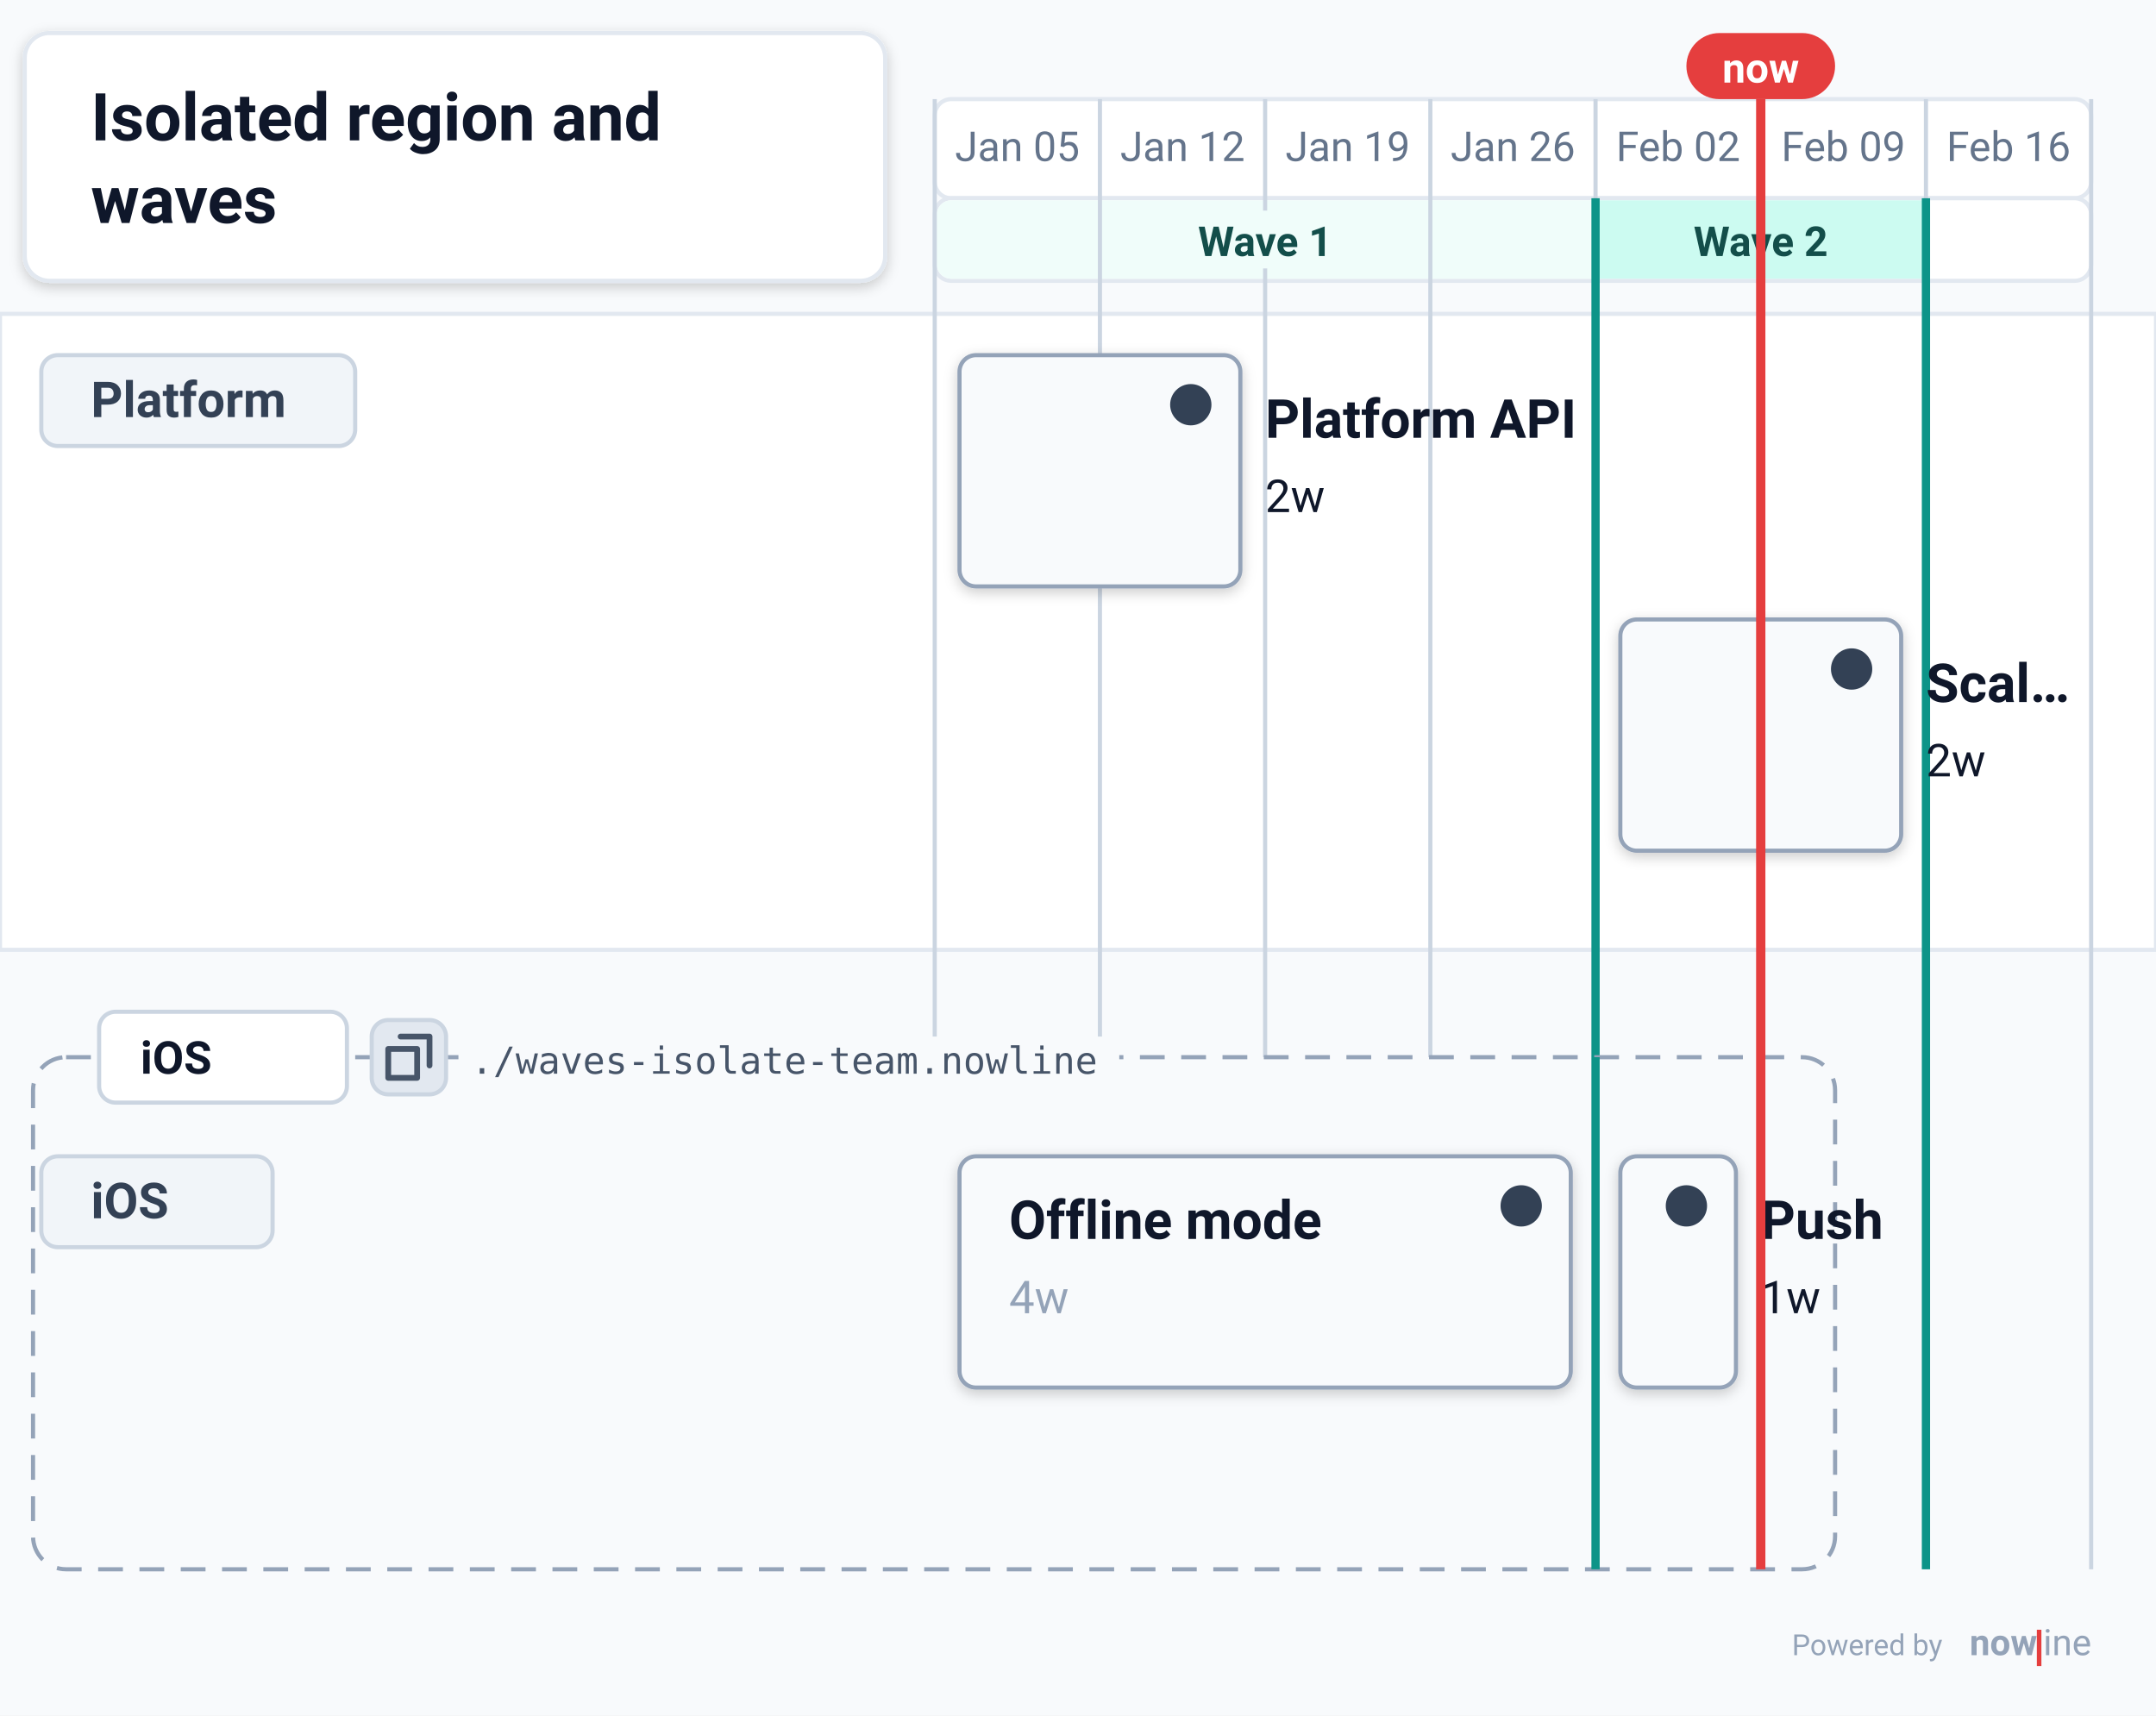
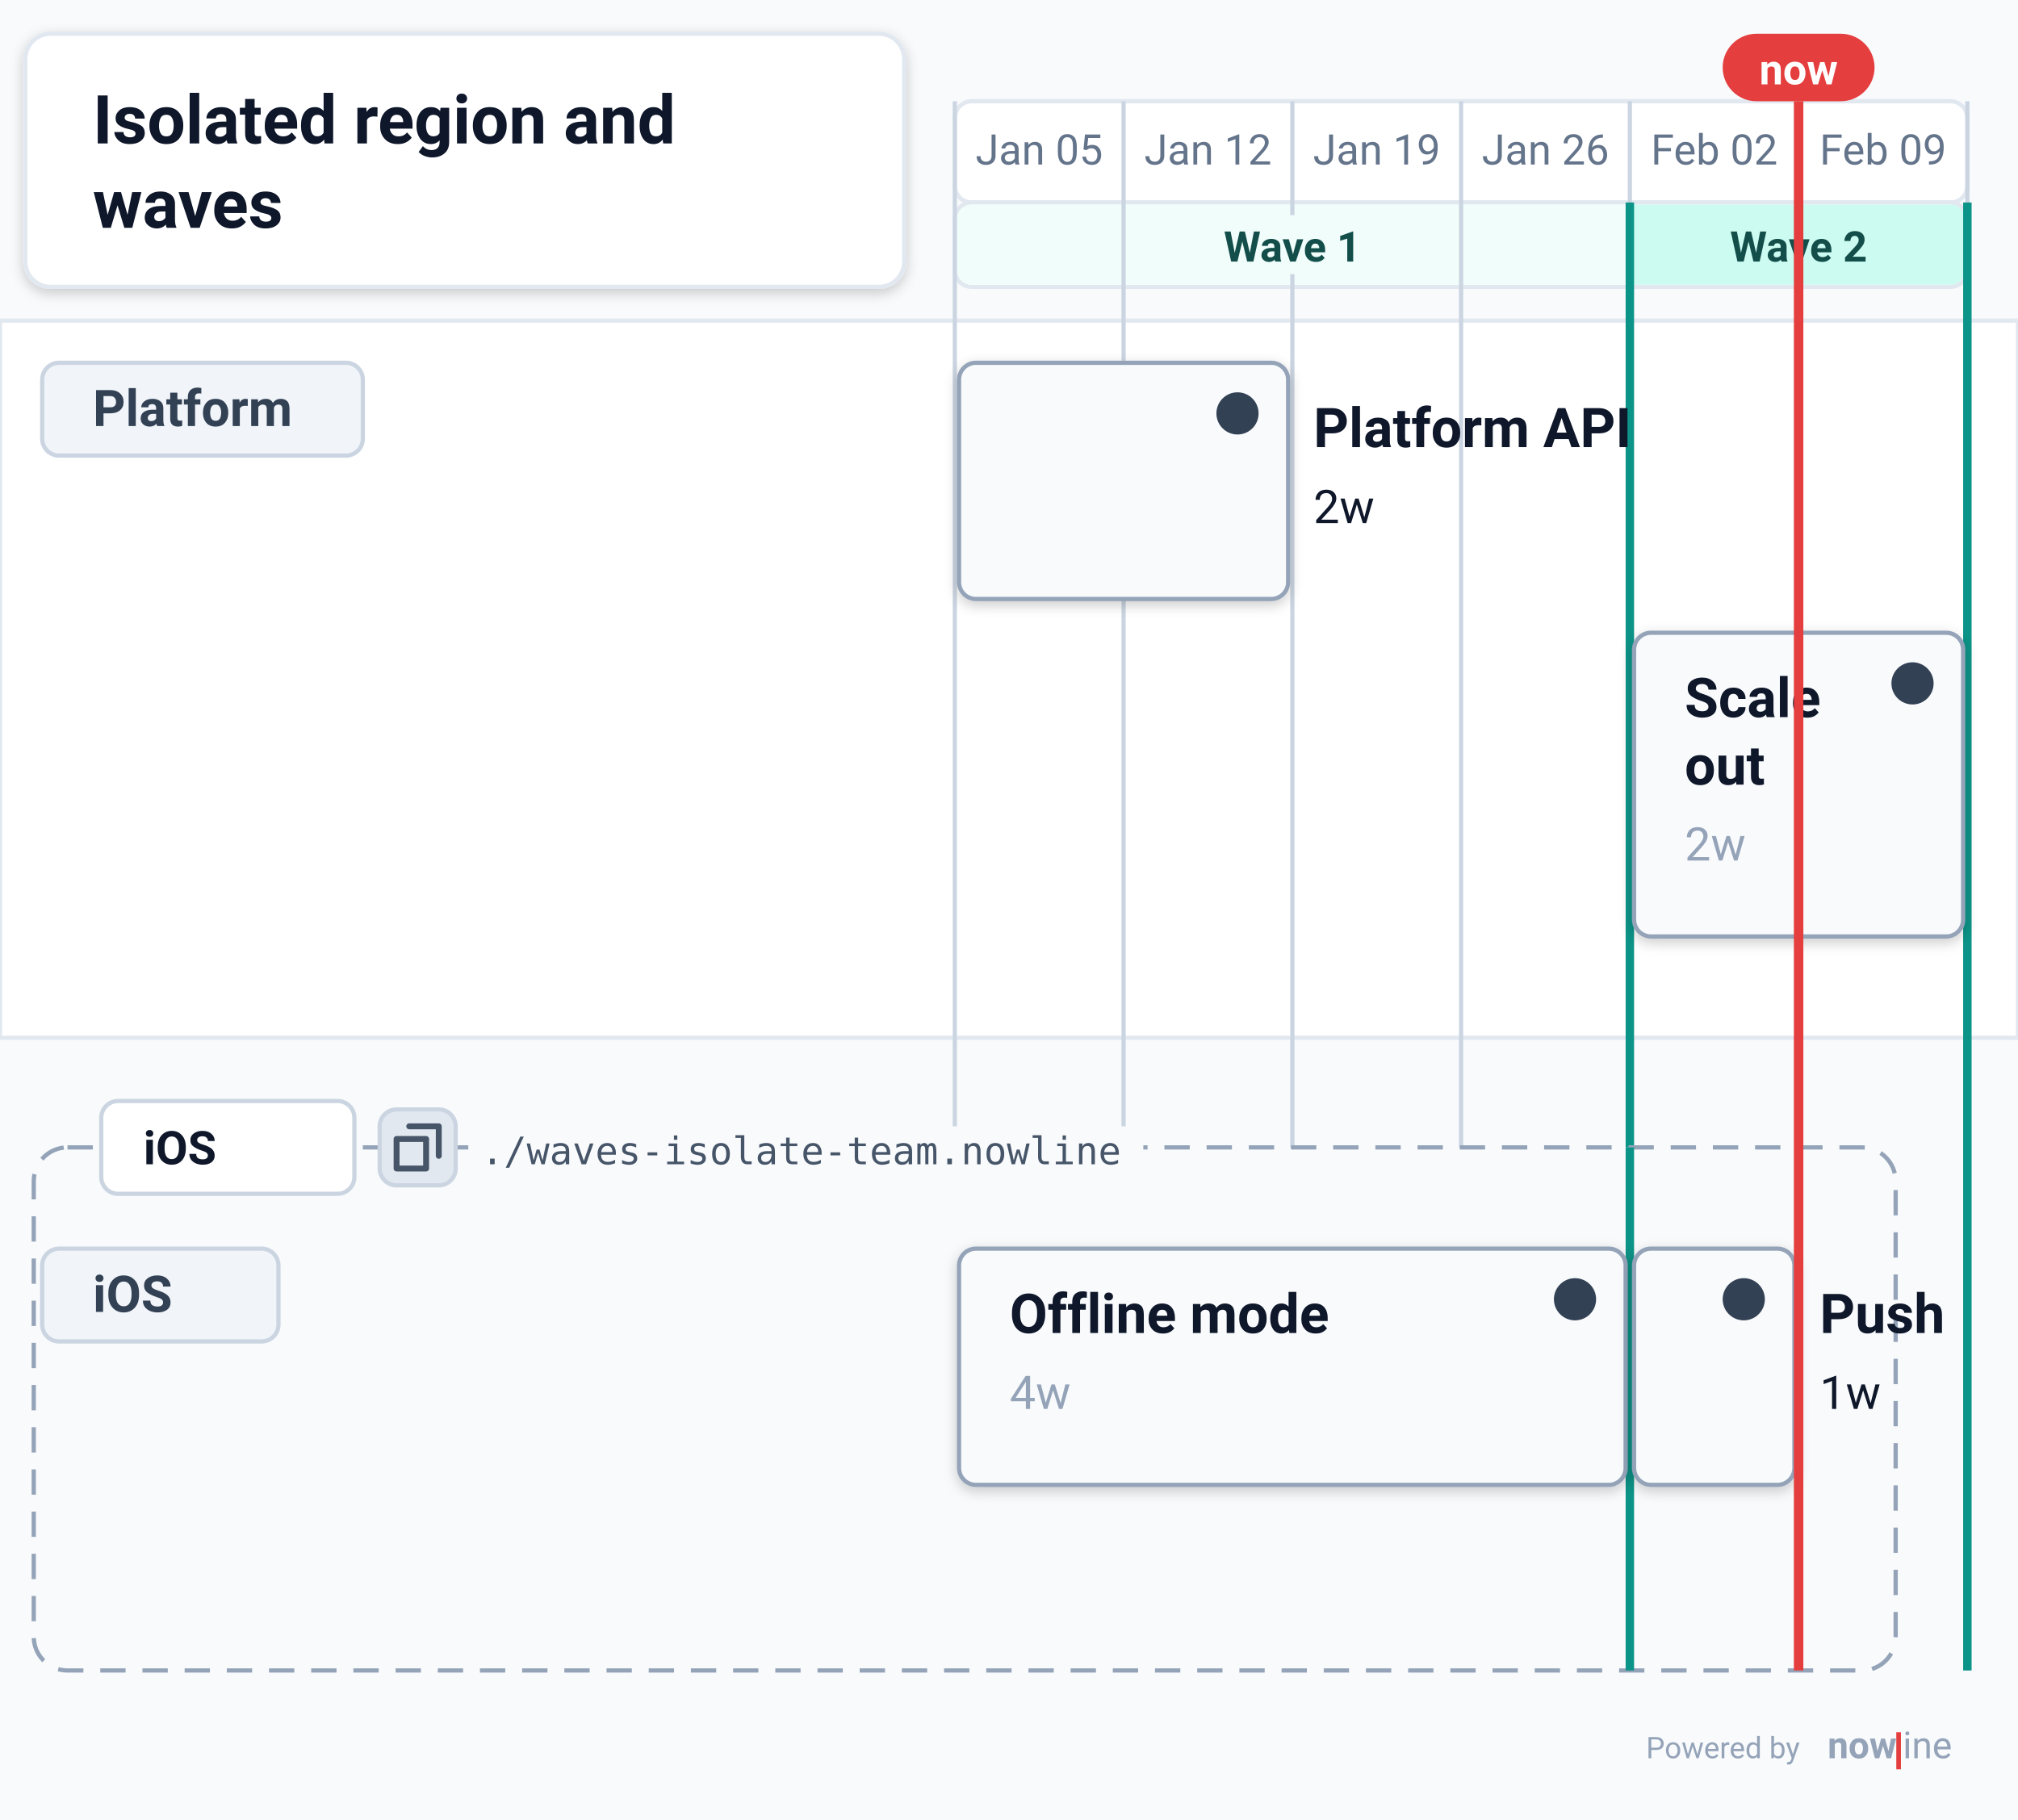
- <svg xmlns="http://www.w3.org/2000/svg" data-generator="nowline" data-theme="light" height="415.44" viewBox="0 0 522.02 415.44" width="522.02">
+ <svg xmlns="http://www.w3.org/2000/svg" data-generator="nowline" data-theme="light" height="431.44" viewBox="0 0 478.32 431.44" width="478.32">
  <defs>
    <filter height="200%" id="nl-0-root-shadow-subtle" width="200%" x="-50%" y="-50%">
      <feGaussianBlur in="SourceAlpha" stdDeviation="1.5" />
      <feOffset dx="0" dy="1" result="offsetblur" />
      <feComponentTransfer>
        <feFuncA type="linear" slope="0.2" />
      </feComponentTransfer>
      <feMerge>
        <feMergeNode />
        <feMergeNode in="SourceGraphic" />
      </feMerge>
    </filter>
    <filter height="200%" id="nl-0-root-shadow-soft" width="200%" x="-50%" y="-50%">
      <feGaussianBlur in="SourceAlpha" stdDeviation="5" />
      <feOffset dx="0" dy="3" result="offsetblur" />
      <feComponentTransfer>
        <feFuncA type="linear" slope="0.3" />
      </feComponentTransfer>
      <feMerge>
        <feMergeNode />
        <feMergeNode in="SourceGraphic" />
      </feMerge>
    </filter>
    <filter height="200%" id="nl-0-root-shadow-hard" width="200%" x="-50%" y="-50%">
      <feGaussianBlur in="SourceAlpha" stdDeviation="0" />
      <feOffset dx="2" dy="2" result="offsetblur" />
      <feComponentTransfer>
        <feFuncA type="linear" slope="0.45" />
      </feComponentTransfer>
      <feMerge>
        <feMergeNode />
        <feMergeNode in="SourceGraphic" />
      </feMerge>
    </filter>
    <marker id="nl-0-root-arrow" viewBox="0 0 10 10" refX="9" refY="5" markerWidth="7" markerHeight="7" orient="auto">
      <path d="M 0 0 L 10 5 L 0 10 z" fill="#475569" />
    </marker>
    <marker id="nl-0-root-arrow-light" viewBox="0 0 10 10" refX="9" refY="5" markerWidth="7" markerHeight="7" orient="auto">
      <path d="M 0 0 L 10 5 L 0 10 z" fill="#94a3b8" />
    </marker>
    <marker id="nl-0-root-arrow-dark" viewBox="0 0 10 10" refX="9" refY="5" markerWidth="7" markerHeight="7" orient="auto">
      <path d="M 0 0 L 10 5 L 0 10 z" fill="#0f172a" />
    </marker>
  </defs>
-   <rect fill="#f8fafc" height="415.44" width="522.02" x="0" y="0" />
+   <rect fill="#f8fafc" height="431.44" width="478.32" x="0" y="0" />
  <g data-layer="timeline">
-     <rect fill="#ffffff" height="24" rx="4" ry="4" stroke="#e2e8f0" stroke-width="1" width="280" x="226.32" y="24" />
+     <rect fill="#ffffff" height="24" rx="4" ry="4" stroke="#e2e8f0" stroke-width="1" width="240" x="226.32" y="24" />
    <text fill="#64748b" font-family="system-ui, -apple-system, &quot;Segoe UI&quot;, Roboto, sans-serif" font-size="10" text-anchor="middle" x="246.32" y="39">Jan 05</text>
    <text fill="#64748b" font-family="system-ui, -apple-system, &quot;Segoe UI&quot;, Roboto, sans-serif" font-size="10" text-anchor="middle" x="286.32" y="39">Jan 12</text>
    <text fill="#64748b" font-family="system-ui, -apple-system, &quot;Segoe UI&quot;, Roboto, sans-serif" font-size="10" text-anchor="middle" x="326.32" y="39">Jan 19</text>
    <text fill="#64748b" font-family="system-ui, -apple-system, &quot;Segoe UI&quot;, Roboto, sans-serif" font-size="10" text-anchor="middle" x="366.32" y="39">Jan 26</text>
    <text fill="#64748b" font-family="system-ui, -apple-system, &quot;Segoe UI&quot;, Roboto, sans-serif" font-size="10" text-anchor="middle" x="406.32" y="39">Feb 02</text>
    <text fill="#64748b" font-family="system-ui, -apple-system, &quot;Segoe UI&quot;, Roboto, sans-serif" font-size="10" text-anchor="middle" x="446.32" y="39">Feb 09</text>
-     <text fill="#64748b" font-family="system-ui, -apple-system, &quot;Segoe UI&quot;, Roboto, sans-serif" font-size="10" text-anchor="middle" x="486.32" y="39">Feb 16</text>
  </g>
  <g data-layer="wave-strip">
-     <rect fill="#ffffff" height="20" rx="4" ry="4" stroke="#e2e8f0" stroke-width="1" width="280" x="226.32" y="48" />
+     <rect fill="#ffffff" height="20" rx="4" ry="4" stroke="#e2e8f0" stroke-width="1" width="240" x="226.32" y="48" />
    <g data-id="w1">
      <path d="M230.32 48.5 H386.32 V67.5 H230.32 A3.5 3.5 0 0 1 226.82 64 V52 A3.5 3.5 0 0 1 230.32 48.5 Z" fill="#f0fdfa" />
    </g>
    <g data-id="w2">
-       <rect fill="#ccfbf1" height="19" width="80" x="386.32" y="48.5" />
+       <path d="M386.32 48.5 H462.32 A3.5 3.5 0 0 1 465.82 52 V64 A3.5 3.5 0 0 1 462.32 67.5 H386.32 V48.5 Z" fill="#ccfbf1" />
    </g>
  </g>
  <g data-id="platform" data-layer="swimlane-bg">
-     <rect fill="#ffffff" height="154" stroke="#e2e8f0" stroke-width="1" width="522.02" x="0" y="76" />
+     <rect fill="#ffffff" height="170" stroke="#e2e8f0" stroke-width="1" width="478.32" x="0" y="76" />
  </g>
  <g data-layer="grid">
-     <line stroke="#cbd5e1" stroke-width="1" x1="226.32" x2="226.32" y1="24" y2="380" />
-     <line stroke="#cbd5e1" stroke-width="1" x1="266.32" x2="266.32" y1="24" y2="380" />
-     <line stroke="#cbd5e1" stroke-width="1" x1="306.32" x2="306.32" y1="24" y2="380" />
-     <line stroke="#cbd5e1" stroke-width="1" x1="346.32" x2="346.32" y1="24" y2="380" />
-     <line stroke="#cbd5e1" stroke-width="1" x1="386.32" x2="386.32" y1="24" y2="380" />
-     <line stroke="#cbd5e1" stroke-width="1" x1="426.32" x2="426.32" y1="24" y2="380" />
-     <line stroke="#cbd5e1" stroke-width="1" x1="466.32" x2="466.32" y1="24" y2="380" />
-     <line stroke="#cbd5e1" stroke-width="1" x1="506.32" x2="506.32" y1="24" y2="380" />
+     <line stroke="#cbd5e1" stroke-width="1" x1="226.32" x2="226.32" y1="24" y2="396" />
+     <line stroke="#cbd5e1" stroke-width="1" x1="266.32" x2="266.32" y1="24" y2="396" />
+     <line stroke="#cbd5e1" stroke-width="1" x1="306.32" x2="306.32" y1="24" y2="396" />
+     <line stroke="#cbd5e1" stroke-width="1" x1="346.32" x2="346.32" y1="24" y2="396" />
+     <line stroke="#cbd5e1" stroke-width="1" x1="386.32" x2="386.32" y1="24" y2="396" />
+     <line stroke="#cbd5e1" stroke-width="1" x1="426.32" x2="426.32" y1="24" y2="396" />
+     <line stroke="#cbd5e1" stroke-width="1" x1="466.32" x2="466.32" y1="24" y2="396" />
  </g>
  <g data-layer="wave-boundary">
-     <line stroke="#0d9488" stroke-width="2" x1="386.32" x2="386.32" y1="48" y2="380" />
-     <line stroke="#0d9488" stroke-width="2" x1="466.32" x2="466.32" y1="48" y2="380" />
+     <line stroke="#0d9488" stroke-width="2" x1="386.32" x2="386.32" y1="48" y2="396" />
+     <line stroke="#0d9488" stroke-width="2" x1="466.32" x2="466.32" y1="48" y2="396" />
  </g>
  <g data-layer="wave-labels">
    <rect fill="#f0fdfa" height="14" width="40.54" x="286.05" y="51" />
    <text fill="#134e4a" font-family="system-ui, -apple-system, &quot;Segoe UI&quot;, Roboto, sans-serif" font-size="10" font-weight="600" text-anchor="middle" x="306.32" y="62">Wave 1</text>
    <rect fill="#ccfbf1" height="14" width="40.54" x="406.05" y="51" />
    <text fill="#134e4a" font-family="system-ui, -apple-system, &quot;Segoe UI&quot;, Roboto, sans-serif" font-size="10" font-weight="600" text-anchor="middle" x="426.32" y="62">Wave 2</text>
  </g>
  <g data-id="platform" data-layer="swimlane">
    <rect fill="#f1f5f9" height="22" rx="4" ry="4" stroke="#cbd5e1" stroke-width="1" width="76" x="10" y="86" />
    <text fill="#334155" font-family="system-ui, -apple-system, &quot;Segoe UI&quot;, Roboto, sans-serif" font-size="12" font-weight="600" x="22" y="101">Platform</text>
    <g data-id="pf-api" data-layer="item">
-       <rect fill="#f8fafc" filter="url(#nl-0-root-shadow-subtle)" height="56" rx="4" ry="4" stroke="#94a3b8" stroke-width="1" width="68" x="232.32" y="86" />
-       <circle cx="288.32" cy="98" fill="#334155" r="5" />
-       <text fill="#0f172a" font-family="system-ui, -apple-system, &quot;Segoe UI&quot;, Roboto, sans-serif" font-size="13" font-weight="600" x="306.32" y="106">Platform API</text>
-       <text fill="#0f172a" font-family="system-ui, -apple-system, &quot;Segoe UI&quot;, Roboto, sans-serif" font-size="11" x="306.32" y="124">2w</text>
+       <rect fill="#f8fafc" filter="url(#nl-0-root-shadow-subtle)" height="56" rx="4" ry="4" stroke="#94a3b8" stroke-width="1" width="78" x="227.32" y="86" />
+       <circle cx="293.32" cy="98" fill="#334155" r="5" />
+       <text fill="#0f172a" font-family="system-ui, -apple-system, &quot;Segoe UI&quot;, Roboto, sans-serif" font-size="13" font-weight="600" x="311.32" y="106">Platform API</text>
+       <text fill="#0f172a" font-family="system-ui, -apple-system, &quot;Segoe UI&quot;, Roboto, sans-serif" font-size="11" x="311.32" y="124">2w</text>
    </g>
    <g data-id="pf-scale" data-layer="item">
-       <rect fill="#f8fafc" filter="url(#nl-0-root-shadow-subtle)" height="56" rx="4" ry="4" stroke="#94a3b8" stroke-width="1" width="68" x="392.32" y="150" />
-       <circle cx="448.32" cy="162" fill="#334155" r="5" />
-       <text fill="#0f172a" font-family="system-ui, -apple-system, &quot;Segoe UI&quot;, Roboto, sans-serif" font-size="13" font-weight="600" x="466.32" y="170">Scal…</text>
-       <text fill="#0f172a" font-family="system-ui, -apple-system, &quot;Segoe UI&quot;, Roboto, sans-serif" font-size="11" x="466.32" y="188">2w</text>
+       <rect fill="#f8fafc" filter="url(#nl-0-root-shadow-subtle)" height="72" rx="4" ry="4" stroke="#94a3b8" stroke-width="1" width="78" x="387.32" y="150" />
+       <circle cx="453.32" cy="162" fill="#334155" r="5" />
+       <text fill="#0f172a" font-family="system-ui, -apple-system, &quot;Segoe UI&quot;, Roboto, sans-serif" font-size="13" font-weight="600" x="399.32" y="170">Scale</text>
+       <text fill="#0f172a" font-family="system-ui, -apple-system, &quot;Segoe UI&quot;, Roboto, sans-serif" font-size="13" font-weight="600" x="399.32" y="186">out</text>
+       <text fill="#94a3b8" font-family="system-ui, -apple-system, &quot;Segoe UI&quot;, Roboto, sans-serif" font-size="11" x="399.32" y="204">2w</text>
    </g>
  </g>
  <g data-layer="include">
-     <rect fill="#f8fafc" height="124" rx="8" ry="8" stroke="#94a3b8" stroke-dasharray="6 4" stroke-width="1" width="436.32" x="8" y="256" />
+     <rect fill="#f8fafc" height="124" rx="8" ry="8" stroke="#94a3b8" stroke-dasharray="6 4" stroke-width="1" width="441.32" x="8" y="272" />
    <g data-layer="wave-boundary">
-       <line stroke="#0d9488" stroke-width="2" x1="386.32" x2="386.32" y1="256" y2="380" />
+       <line stroke="#0d9488" stroke-width="2" x1="386.32" x2="386.32" y1="272" y2="396" />
    </g>
    <g data-id="ios" data-layer="swimlane">
-       <rect fill="#f1f5f9" height="22" rx="4" ry="4" stroke="#cbd5e1" stroke-width="1" width="56" x="10" y="280" />
-       <text fill="#334155" font-family="system-ui, -apple-system, &quot;Segoe UI&quot;, Roboto, sans-serif" font-size="12" font-weight="600" x="22" y="295">iOS</text>
+       <rect fill="#f1f5f9" height="22" rx="4" ry="4" stroke="#cbd5e1" stroke-width="1" width="56" x="10" y="296" />
+       <text fill="#334155" font-family="system-ui, -apple-system, &quot;Segoe UI&quot;, Roboto, sans-serif" font-size="12" font-weight="600" x="22" y="311">iOS</text>
      <g data-id="ios-offline" data-layer="item">
-         <rect fill="#f8fafc" filter="url(#nl-0-root-shadow-subtle)" height="56" rx="4" ry="4" stroke="#94a3b8" stroke-width="1" width="148" x="232.32" y="280" />
-         <circle cx="368.32" cy="292" fill="#334155" r="5" />
-         <text fill="#0f172a" font-family="system-ui, -apple-system, &quot;Segoe UI&quot;, Roboto, sans-serif" font-size="13" font-weight="600" x="244.32" y="300">Offline mode</text>
-         <text fill="#94a3b8" font-family="system-ui, -apple-system, &quot;Segoe UI&quot;, Roboto, sans-serif" font-size="11" x="244.32" y="318">4w</text>
+         <rect fill="#f8fafc" filter="url(#nl-0-root-shadow-subtle)" height="56" rx="4" ry="4" stroke="#94a3b8" stroke-width="1" width="158" x="227.32" y="296" />
+         <circle cx="373.32" cy="308" fill="#334155" r="5" />
+         <text fill="#0f172a" font-family="system-ui, -apple-system, &quot;Segoe UI&quot;, Roboto, sans-serif" font-size="13" font-weight="600" x="239.32" y="316">Offline mode</text>
+         <text fill="#94a3b8" font-family="system-ui, -apple-system, &quot;Segoe UI&quot;, Roboto, sans-serif" font-size="11" x="239.32" y="334">4w</text>
      </g>
      <g data-id="ios-push" data-layer="item">
-         <rect fill="#f8fafc" filter="url(#nl-0-root-shadow-subtle)" height="56" rx="4" ry="4" stroke="#94a3b8" stroke-width="1" width="28" x="392.32" y="280" />
-         <circle cx="408.32" cy="292" fill="#334155" r="5" />
-         <text fill="#0f172a" font-family="system-ui, -apple-system, &quot;Segoe UI&quot;, Roboto, sans-serif" font-size="13" font-weight="600" x="426.32" y="300">Push</text>
-         <text fill="#0f172a" font-family="system-ui, -apple-system, &quot;Segoe UI&quot;, Roboto, sans-serif" font-size="11" x="426.32" y="318">1w</text>
+         <rect fill="#f8fafc" filter="url(#nl-0-root-shadow-subtle)" height="56" rx="4" ry="4" stroke="#94a3b8" stroke-width="1" width="38" x="387.32" y="296" />
+         <circle cx="413.32" cy="308" fill="#334155" r="5" />
+         <text fill="#0f172a" font-family="system-ui, -apple-system, &quot;Segoe UI&quot;, Roboto, sans-serif" font-size="13" font-weight="600" x="431.32" y="316">Push</text>
+         <text fill="#0f172a" font-family="system-ui, -apple-system, &quot;Segoe UI&quot;, Roboto, sans-serif" font-size="11" x="431.32" y="334">1w</text>
      </g>
    </g>
-     <rect fill="#ffffff" height="22" rx="4" ry="4" stroke="#cbd5e1" stroke-width="1" width="60" x="24" y="245" />
-     <text fill="#0f172a" font-family="system-ui, -apple-system, &quot;Segoe UI&quot;, Roboto, sans-serif" font-size="11" font-weight="600" x="34" y="260">iOS</text>
-     <rect fill="#e2e8f0" height="18" rx="4" ry="4" stroke="#cbd5e1" stroke-width="1" width="18" x="90" y="247" />
-     <path d="M97 251 H104 V258 M94 254 H101 V261 H94 Z" fill="none" stroke="#475569" stroke-linecap="round" stroke-linejoin="round" stroke-width="1.4" />
-     <rect fill="#f8fafc" height="15" width="160" x="111" y="251" />
-     <text fill="#475569" font-family="ui-monospace, SFMono-Regular, Menlo, Consolas, monospace" font-size="9" x="114" y="260">./waves-isolate-team.nowline</text>
+     <rect fill="#ffffff" height="22" rx="4" ry="4" stroke="#cbd5e1" stroke-width="1" width="60" x="24" y="261" />
+     <text fill="#0f172a" font-family="system-ui, -apple-system, &quot;Segoe UI&quot;, Roboto, sans-serif" font-size="11" font-weight="600" x="34" y="276">iOS</text>
+     <rect fill="#e2e8f0" height="18" rx="4" ry="4" stroke="#cbd5e1" stroke-width="1" width="18" x="90" y="263" />
+     <path d="M97 267 H104 V274 M94 270 H101 V277 H94 Z" fill="none" stroke="#475569" stroke-linecap="round" stroke-linejoin="round" stroke-width="1.4" />
+     <rect fill="#f8fafc" height="15" width="160" x="111" y="267" />
+     <text fill="#475569" font-family="ui-monospace, SFMono-Regular, Menlo, Consolas, monospace" font-size="9" x="114" y="276">./waves-isolate-team.nowline</text>
  </g>
  <g data-layer="nowline">
-     <line stroke="#e53e3e" stroke-width="2.25" x1="426.32" x2="426.32" y1="24" y2="380" />
+     <line stroke="#e53e3e" stroke-width="2.25" x1="426.32" x2="426.32" y1="24" y2="396" />
    <rect fill="#e53e3e" height="16" rx="8" ry="8" width="36" x="408.32" y="8" />
    <text fill="#ffffff" font-family="system-ui, -apple-system, &quot;Segoe UI&quot;, Roboto, sans-serif" font-size="10" font-weight="700" text-anchor="middle" x="426.32" y="20">now</text>
  </g>
  <g data-id="nl-0-root-header" data-layer="header">
    <rect fill="#ffffff" filter="url(#nl-0-root-shadow-subtle)" height="60" rx="6" ry="6" stroke="#e2e8f0" stroke-width="1" width="208.32" x="6" y="8" />
    <text fill="#0f172a" font-family="system-ui, -apple-system, &quot;Segoe UI&quot;, Roboto, sans-serif" font-size="16" font-weight="600" x="22" y="34">Isolated region and</text>
    <text fill="#0f172a" font-family="system-ui, -apple-system, &quot;Segoe UI&quot;, Roboto, sans-serif" font-size="16" font-weight="600" x="22" y="54">waves</text>
  </g>
  <a aria-label="Powered by nowline" href="https://nowline.io" rel="noopener" target="_blank">
    <g data-layer="attribution">
-       <g transform="translate(433.86 392) scale(0.22)">
+       <g transform="translate(390.16 408) scale(0.22)">
        <text fill="#94a3b8" font-family="system-ui, -apple-system, &quot;Segoe UI&quot;, Roboto, sans-serif" font-size="32" font-weight="400" x="0" y="40">Powered by</text>
        <text fill="#94a3b8" font-family="system-ui, -apple-system, &quot;Segoe UI&quot;, Roboto, sans-serif" font-size="40" font-weight="700" x="195.6" y="40">now</text>
        <rect fill="#e53e3e" height="40" width="5" x="269.6" y="12" />
        <text fill="#94a3b8" font-family="system-ui, -apple-system, &quot;Segoe UI&quot;, Roboto, sans-serif" font-size="40" font-weight="400" x="276.6" y="40">ine</text>
      </g>
    </g>
  </a>
</svg>
